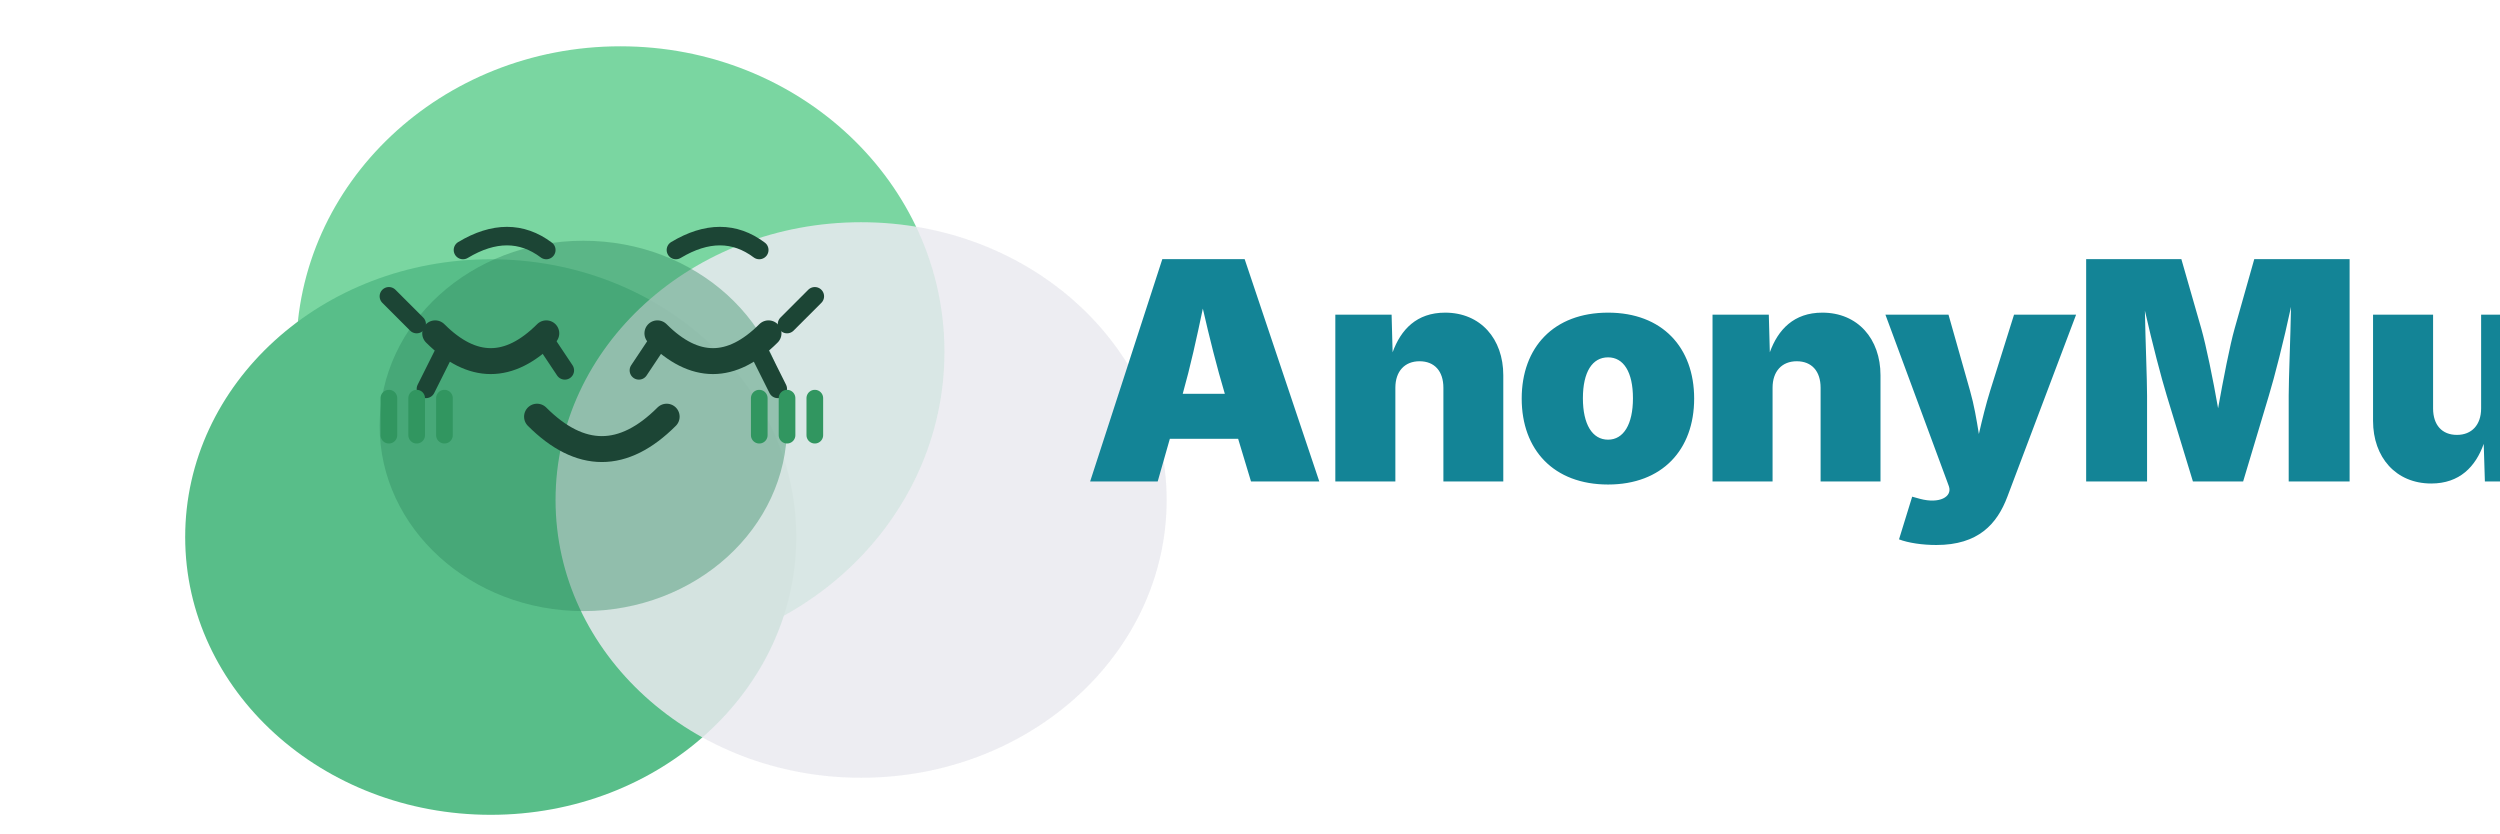
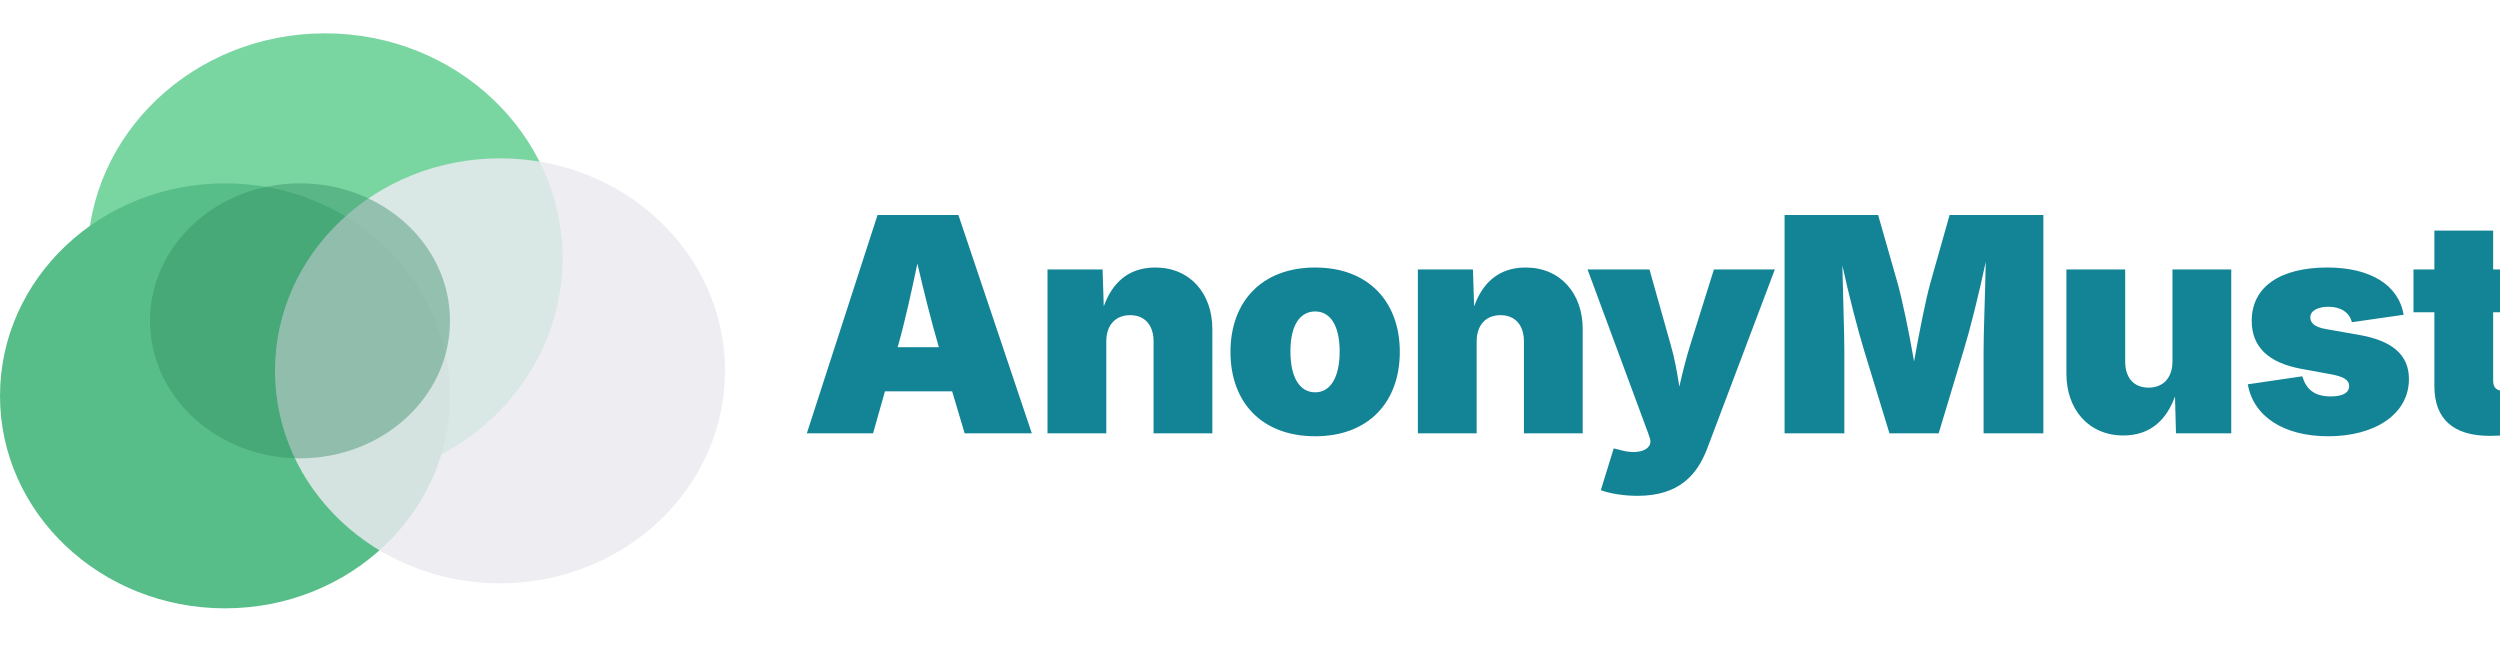
- <svg xmlns="http://www.w3.org/2000/svg" width="240" height="80" viewBox="0 0 260 90" fill="none">
+ <svg xmlns="http://www.w3.org/2000/svg" width="180" height="48" viewBox="0 0 200 52" fill="none">
  <g opacity="0.9">
-     <ellipse cx="62" cy="38" rx="35" ry="33" fill="#6bd297" />
-     <ellipse cx="48" cy="58" rx="33" ry="30" fill="#46b77c" />
-     <ellipse cx="88" cy="54" rx="33" ry="30" fill="#e8e8ee" opacity="0.85" />
+     <ellipse cx="26" cy="20" rx="19" ry="18" fill="#6bd297" />
+     <ellipse cx="18" cy="31" rx="18" ry="17" fill="#46b77c" />
+     <ellipse cx="40" cy="29" rx="18" ry="17" fill="#e8e8ee" opacity="0.85" />
  </g>
-   <ellipse cx="58" cy="46" rx="22" ry="20" fill="#2d875e" opacity="0.4" />
-   <path d="M 45 27 Q 50 24 54 27" stroke="#1c4535" stroke-width="2" stroke-linecap="round" fill="none" />
-   <path d="M 68 27 Q 73 24 77 27" stroke="#1c4535" stroke-width="2" stroke-linecap="round" fill="none" />
-   <path d="M 42 36 Q 48 42 54 36" stroke="#1c4535" stroke-width="2.8" stroke-linecap="round" fill="none" />
-   <path d="M 40 35 L 37 32" stroke="#1c4535" stroke-width="2" stroke-linecap="round" />
-   <path d="M 43 38 L 41 42" stroke="#1c4535" stroke-width="2" stroke-linecap="round" />
-   <path d="M 54 37 L 56 40" stroke="#1c4535" stroke-width="2" stroke-linecap="round" />
-   <path d="M 66 36 Q 72 42 78 36" stroke="#1c4535" stroke-width="2.8" stroke-linecap="round" fill="none" />
-   <path d="M 66 37 L 64 40" stroke="#1c4535" stroke-width="2" stroke-linecap="round" />
-   <path d="M 77 38 L 79 42" stroke="#1c4535" stroke-width="2" stroke-linecap="round" />
-   <path d="M 80 35 L 83 32" stroke="#1c4535" stroke-width="2" stroke-linecap="round" />
-   <path d="M 37 43 L 37 47 M 40 43 L 40 47 M 43 43 L 43 47" stroke="#319660" stroke-width="1.8" stroke-linecap="round" />
-   <path d="M 77 43 L 77 47 M 80 43 L 80 47 M 83 43 L 83 47" stroke="#319660" stroke-width="1.8" stroke-linecap="round" />
-   <path d="M 53 45 Q 60 52 67 45" stroke="#1c4535" stroke-width="2.8" stroke-linecap="round" fill="none" />
-   <text x="112" y="52" font-family="'Satoshi', 'Inter', -apple-system, sans-serif" font-weight="900" font-size="33" fill="#138496" letter-spacing="-0.02em">AnonyMust</text>
+   <ellipse cx="24" cy="25" rx="12" ry="11" fill="#2d875e" opacity="0.4" />
+   <text x="64" y="34" font-family="'Satoshi', 'Inter', -apple-system, sans-serif" font-weight="900" font-size="24" fill="#138496" letter-spacing="-0.02em">AnonyMust</text>
</svg>
